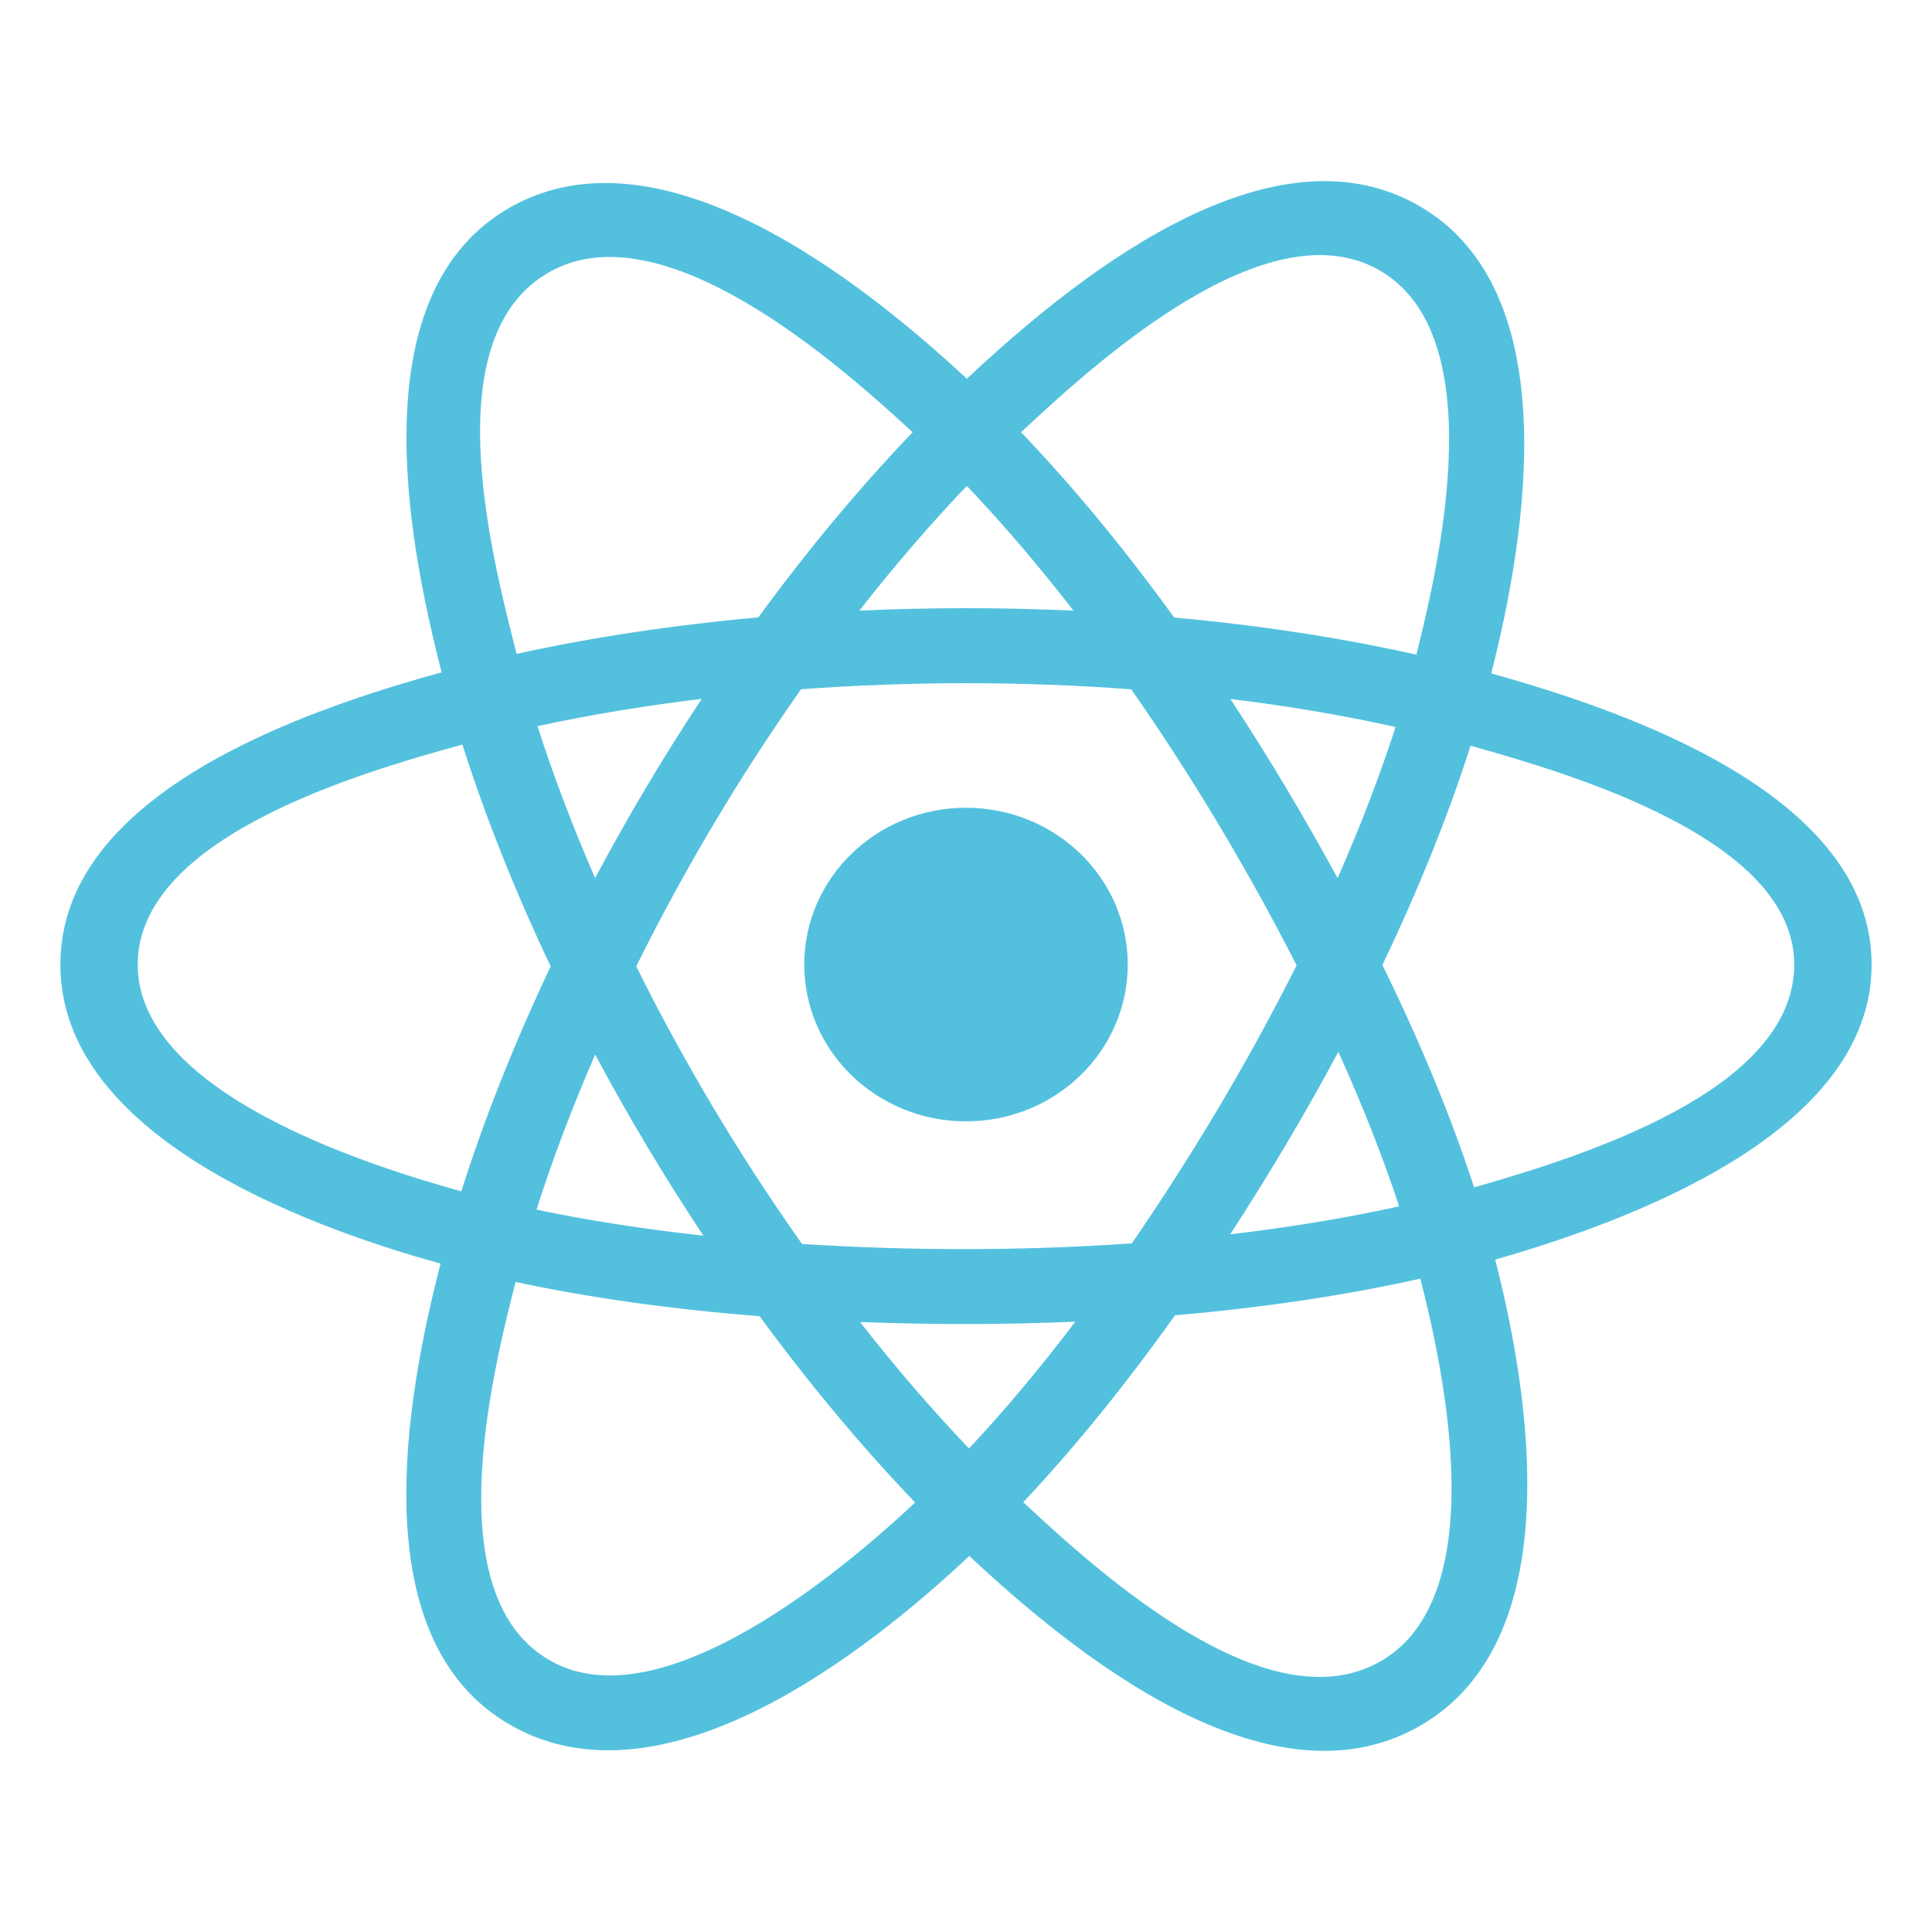
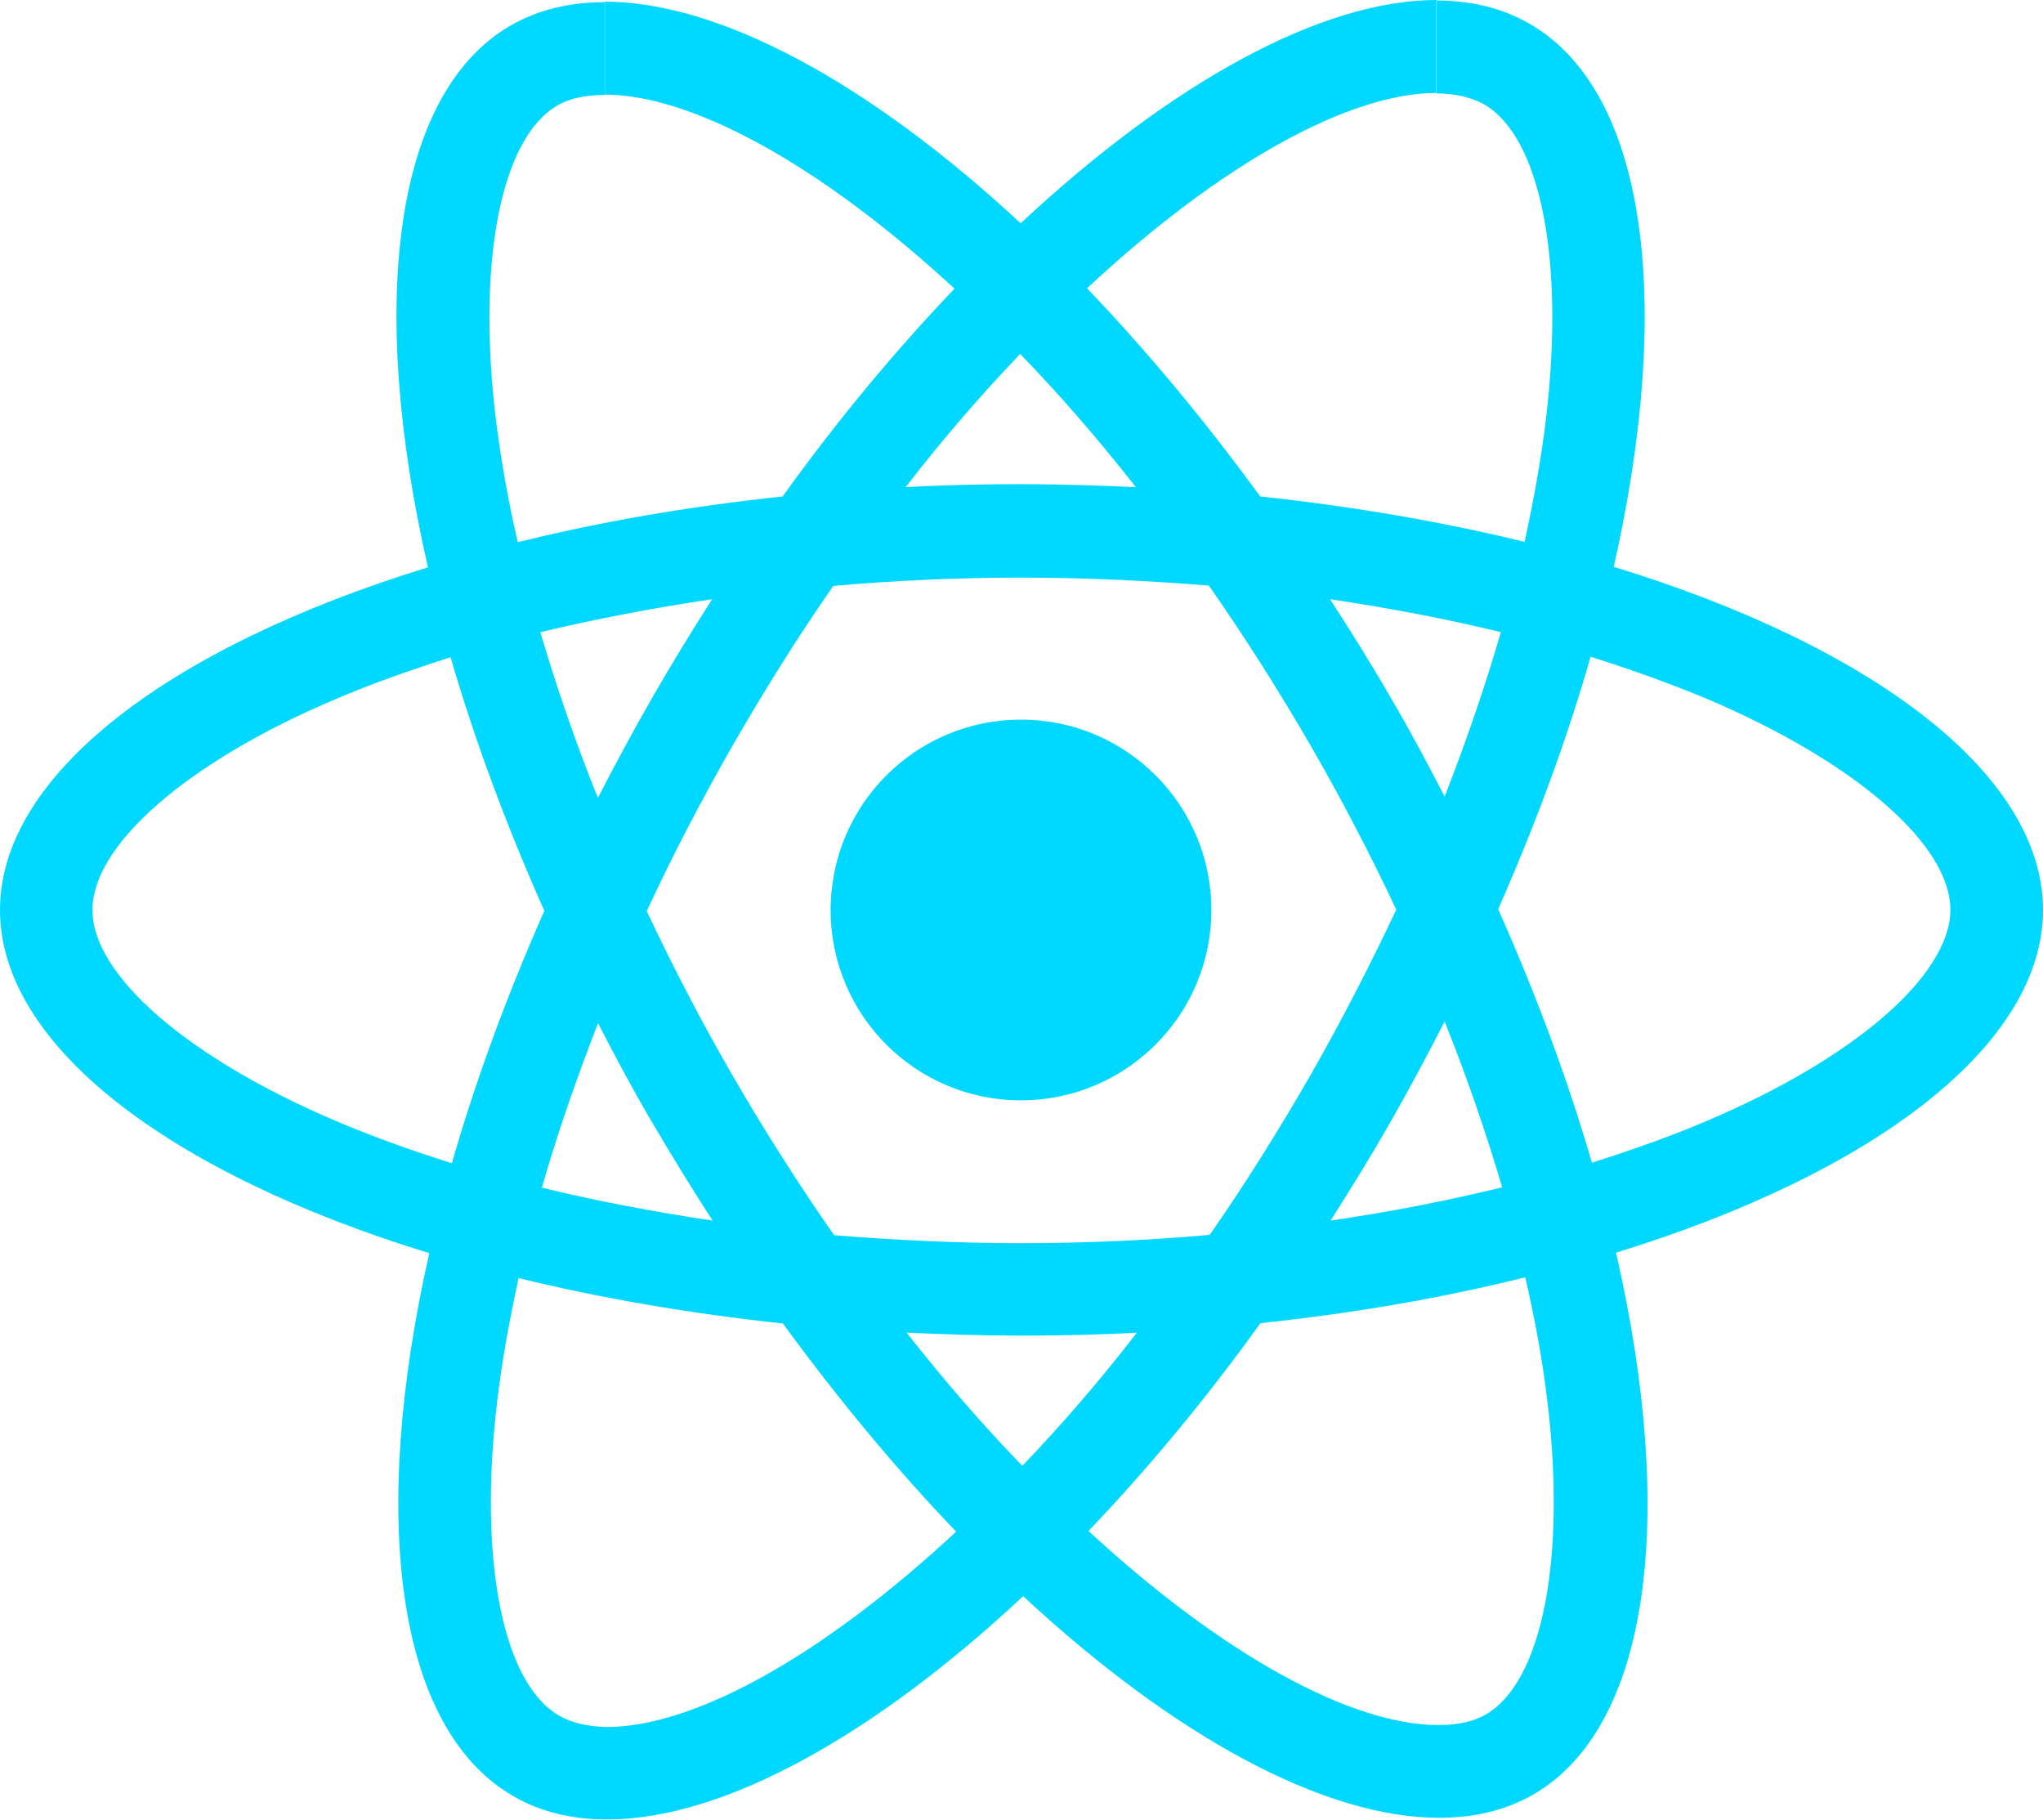
- <svg xmlns="http://www.w3.org/2000/svg" width="800px" height="800px" viewBox="0 0 32 32" fill="none">
-   <path d="M18.679 15.976C18.679 14.541 17.48 13.379 16 13.379C14.521 13.379 13.321 14.541 13.321 15.976C13.321 17.41 14.521 18.573 16 18.573C17.48 18.573 18.679 17.41 18.679 15.976Z" fill="#53C1DE" />
-   <path fill-rule="evenodd" clip-rule="evenodd" d="M24.7 11.154C25.266 8.925 25.977 4.791 23.47 3.39C20.975 1.995 17.728 4.668 16.014 6.273C14.304 4.684 10.966 2.022 8.462 3.428C5.968 4.828 6.737 8.893 7.315 11.136C4.988 11.776 1 13.156 1 15.976C1 18.787 4.984 20.289 7.297 20.929C6.717 23.184 5.986 27.191 8.483 28.588C10.997 29.993 14.325 27.395 16.055 25.772C17.781 27.386 20.997 30.002 23.492 28.601C25.996 27.196 25.344 23.118 24.765 20.863C27.007 20.221 31 18.752 31 15.976C31 13.184 26.99 11.792 24.7 11.154ZM24.416 19.667C24.037 18.502 23.524 17.262 22.897 15.982C23.495 14.732 23.988 13.509 24.357 12.351C26.036 12.823 29.718 13.901 29.718 15.976C29.718 18.07 26.185 19.159 24.416 19.667ZM22.85 27.526C20.988 28.571 18.222 26.07 16.948 24.881C17.793 23.984 18.638 22.942 19.462 21.785C20.913 21.66 22.283 21.456 23.526 21.178C23.933 22.773 24.72 26.476 22.85 27.526ZM9.124 27.511C7.261 26.47 8.113 22.895 8.54 21.233C9.768 21.497 11.129 21.686 12.582 21.801C13.412 22.933 14.282 23.974 15.158 24.886C14.075 25.901 10.995 28.557 9.124 27.511ZM2.281 15.976C2.281 13.874 5.942 12.803 7.659 12.333C8.035 13.517 8.527 14.754 9.121 16.006C8.519 17.277 8.02 18.534 7.641 19.732C6.004 19.278 2.281 18.079 2.281 15.976ZM9.104 4.504C10.973 3.454 13.875 6.01 15.116 7.16C14.244 8.068 13.383 9.101 12.56 10.226C11.149 10.353 9.799 10.557 8.557 10.83C8.091 9.021 7.236 5.552 9.104 4.504ZM20.379 11.577C21.337 11.694 22.254 11.85 23.115 12.041C22.856 12.844 22.534 13.684 22.154 14.545C21.604 13.533 21.014 12.542 20.379 11.577ZM16.014 8.048C16.605 8.669 17.197 9.362 17.78 10.114C16.599 10.06 15.415 10.06 14.234 10.114C14.817 9.368 15.414 8.676 16.014 8.048ZM9.857 14.544C9.483 13.686 9.164 12.842 8.903 12.027C9.759 11.842 10.672 11.69 11.623 11.575C10.987 12.537 10.397 13.528 9.857 14.544ZM11.65 20.466C10.668 20.359 9.741 20.215 8.886 20.035C9.15 19.206 9.477 18.343 9.858 17.467C10.406 18.493 11.005 19.494 11.65 20.466ZM16.05 23.991C15.442 23.356 14.836 22.653 14.245 21.897C15.433 21.942 16.623 21.942 17.811 21.891C17.227 22.661 16.637 23.365 16.05 23.991ZM22.167 17.422C22.568 18.308 22.906 19.166 23.174 19.981C22.304 20.173 21.365 20.328 20.376 20.444C21.015 19.461 21.615 18.454 22.167 17.422ZM18.747 20.594C16.93 20.72 15.102 20.719 13.284 20.604C12.251 19.142 11.331 17.603 10.538 16.006C11.328 14.412 12.24 12.876 13.268 11.416C15.088 11.283 16.918 11.282 18.737 11.417C19.756 12.877 20.668 14.409 21.476 15.988C20.677 17.581 19.759 19.12 18.747 20.594ZM22.83 4.467C24.701 5.513 23.868 9.227 23.459 10.843C22.215 10.564 20.863 10.357 19.448 10.228C18.624 9.09 17.77 8.055 16.912 7.159C18.169 5.984 20.978 3.431 22.83 4.467Z" fill="#53C1DE" />
+ <svg xmlns="http://www.w3.org/2000/svg" version="1.1" id="Layer_1" x="0px" y="0px" viewBox="0 0 122.88 109.43" style="enable-background:new 0 0 122.88 109.43" xml:space="preserve">
+   <style type="text/css">.st0{fill-rule:evenodd;clip-rule:evenodd;fill:#00D8FF;}</style>
+   <g>
+     <path class="st0" d="M122.88,54.73c0-8.14-10.19-15.85-25.82-20.64c3.61-15.93,2-28.6-5.06-32.66c-1.63-0.95-3.53-1.4-5.61-1.4 v5.59c1.15,0,2.08,0.23,2.86,0.65c3.41,1.95,4.88,9.39,3.73,18.96c-0.28,2.35-0.73,4.83-1.28,7.36c-4.91-1.2-10.27-2.13-15.9-2.73 c-3.38-4.63-6.89-8.84-10.42-12.52C73.54,9.74,81.2,5.59,86.41,5.59V0l0,0c-6.89,0-15.9,4.91-25.02,13.43 C52.27,4.96,43.26,0.1,36.37,0.1v5.59c5.18,0,12.87,4.13,21.04,11.67c-3.51,3.68-7.01,7.86-10.34,12.5 c-5.66,0.6-11.02,1.53-15.93,2.75c-0.58-2.5-1-4.93-1.3-7.26c-1.18-9.57,0.28-17.01,3.66-18.99c0.75-0.45,1.73-0.65,2.88-0.65V0.13 l0,0c-2.1,0-4.01,0.45-5.66,1.4c-7.04,4.06-8.62,16.71-4.98,32.59C10.14,38.92,0,46.61,0,54.73c0,8.14,10.19,15.85,25.82,20.64 c-3.61,15.93-2,28.6,5.06,32.66c1.63,0.95,3.53,1.4,5.64,1.4c6.89,0,15.9-4.91,25.02-13.43c9.12,8.47,18.13,13.33,25.02,13.33 c2.1,0,4.01-0.45,5.66-1.4c7.04-4.06,8.62-16.71,4.98-32.59C112.74,70.56,122.88,62.84,122.88,54.73L122.88,54.73z M72.86,54.73 c0-6.32-5.12-11.45-11.45-11.45c-6.32,0-11.45,5.12-11.45,11.45s5.12,11.45,11.45,11.45C67.74,66.17,72.86,61.05,72.86,54.73 L72.86,54.73z M36.34,0.1L36.34,0.1L36.34,0.1L36.34,0.1z M90.27,38.02c-0.93,3.23-2.08,6.56-3.38,9.89c-1.03-2-2.1-4.01-3.28-6.01 c-1.15-2-2.38-3.96-3.61-5.86C83.56,36.57,86.99,37.22,90.27,38.02L90.27,38.02z M78.8,64.7c-1.95,3.38-3.96,6.59-6.04,9.57 c-3.73,0.33-7.51,0.5-11.32,0.5c-3.78,0-7.56-0.18-11.27-0.48c-2.08-2.98-4.11-6.16-6.06-9.52c-1.9-3.28-3.63-6.61-5.21-9.97 c1.55-3.36,3.31-6.71,5.18-9.99c1.95-3.38,3.96-6.59,6.04-9.57c3.73-0.33,7.51-0.5,11.32-0.5c3.78,0,7.56,0.18,11.27,0.48 c2.08,2.98,4.11,6.16,6.06,9.52c1.9,3.28,3.63,6.61,5.21,9.97C82.4,58.06,80.68,61.41,78.8,64.7L78.8,64.7z M86.89,61.44 c1.35,3.36,2.5,6.71,3.46,9.97c-3.28,0.8-6.74,1.48-10.32,2c1.23-1.93,2.45-3.91,3.61-5.94C84.78,65.47,85.86,63.44,86.89,61.44 L86.89,61.44z M61.49,88.16c-2.33-2.4-4.66-5.08-6.96-8.01c2.25,0.1,4.56,0.18,6.89,0.18c2.35,0,4.68-0.05,6.96-0.18 C66.12,83.08,63.79,85.76,61.49,88.16L61.49,88.16z M42.86,73.41c-3.56-0.53-6.99-1.18-10.27-1.98c0.93-3.23,2.08-6.56,3.38-9.89 c1.03,2,2.1,4.01,3.28,6.01C40.43,69.56,41.63,71.51,42.86,73.41L42.86,73.41z M61.36,21.29c2.33,2.4,4.66,5.08,6.96,8.01 c-2.25-0.1-4.56-0.18-6.89-0.18c-2.35,0-4.68,0.05-6.96,0.18C56.73,26.37,59.06,23.69,61.36,21.29L61.36,21.29z M42.83,36.04 c-1.23,1.93-2.45,3.91-3.61,5.94c-1.15,2-2.23,4.01-3.26,6.01c-1.35-3.36-2.5-6.71-3.46-9.97C35.79,37.24,39.25,36.57,42.83,36.04 L42.83,36.04z M20.16,67.4c-8.87-3.78-14.6-8.74-14.6-12.67c0-3.93,5.74-8.92,14.6-12.67c2.15-0.93,4.51-1.75,6.94-2.53 c1.43,4.91,3.31,10.02,5.64,15.25c-2.3,5.21-4.16,10.29-5.56,15.18C24.7,69.18,22.34,68.33,20.16,67.4L20.16,67.4z M33.64,103.19 c-3.41-1.95-4.88-9.39-3.73-18.96c0.28-2.35,0.73-4.83,1.28-7.36c4.91,1.2,10.27,2.13,15.9,2.73c3.38,4.63,6.89,8.84,10.42,12.52 c-8.17,7.59-15.83,11.75-21.04,11.75C35.34,103.84,34.39,103.62,33.64,103.19L33.64,103.19z M93.05,84.11 c1.18,9.57-0.28,17.01-3.66,18.99c-0.75,0.45-1.73,0.65-2.88,0.65c-5.18,0-12.87-4.13-21.04-11.67c3.51-3.68,7.01-7.86,10.34-12.5 c5.66-0.6,11.02-1.53,15.93-2.76C92.32,79.35,92.77,81.78,93.05,84.11L93.05,84.11z M102.69,67.4c-2.15,0.93-4.51,1.75-6.94,2.53 c-1.43-4.91-3.31-10.02-5.64-15.25c2.3-5.21,4.16-10.29,5.56-15.18c2.48,0.78,4.83,1.63,7.04,2.55c8.87,3.78,14.6,8.74,14.6,12.67 C117.29,58.66,111.56,63.64,102.69,67.4L102.69,67.4z" />
+   </g>
</svg>
